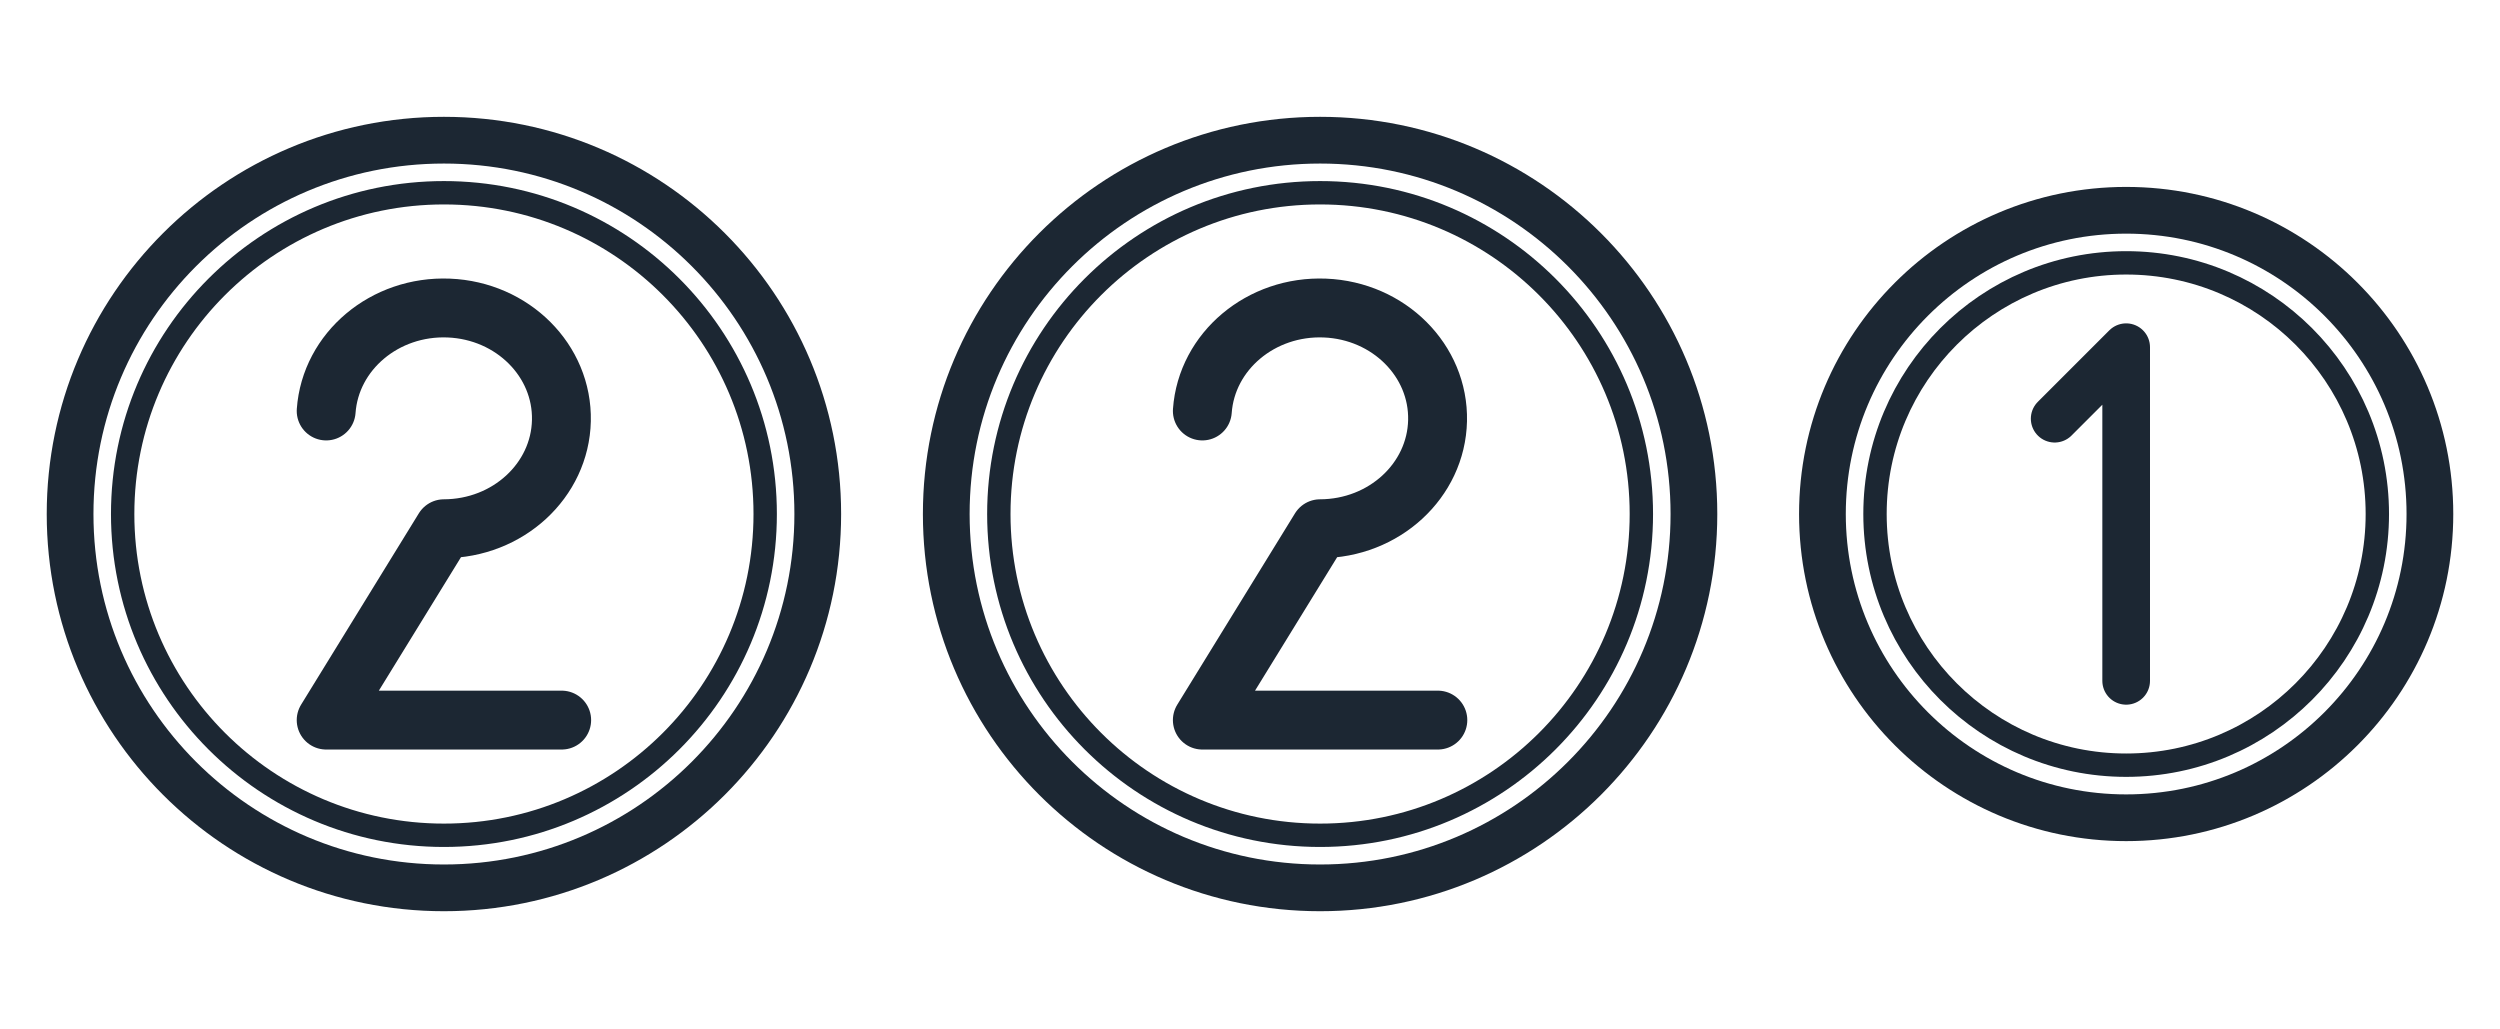
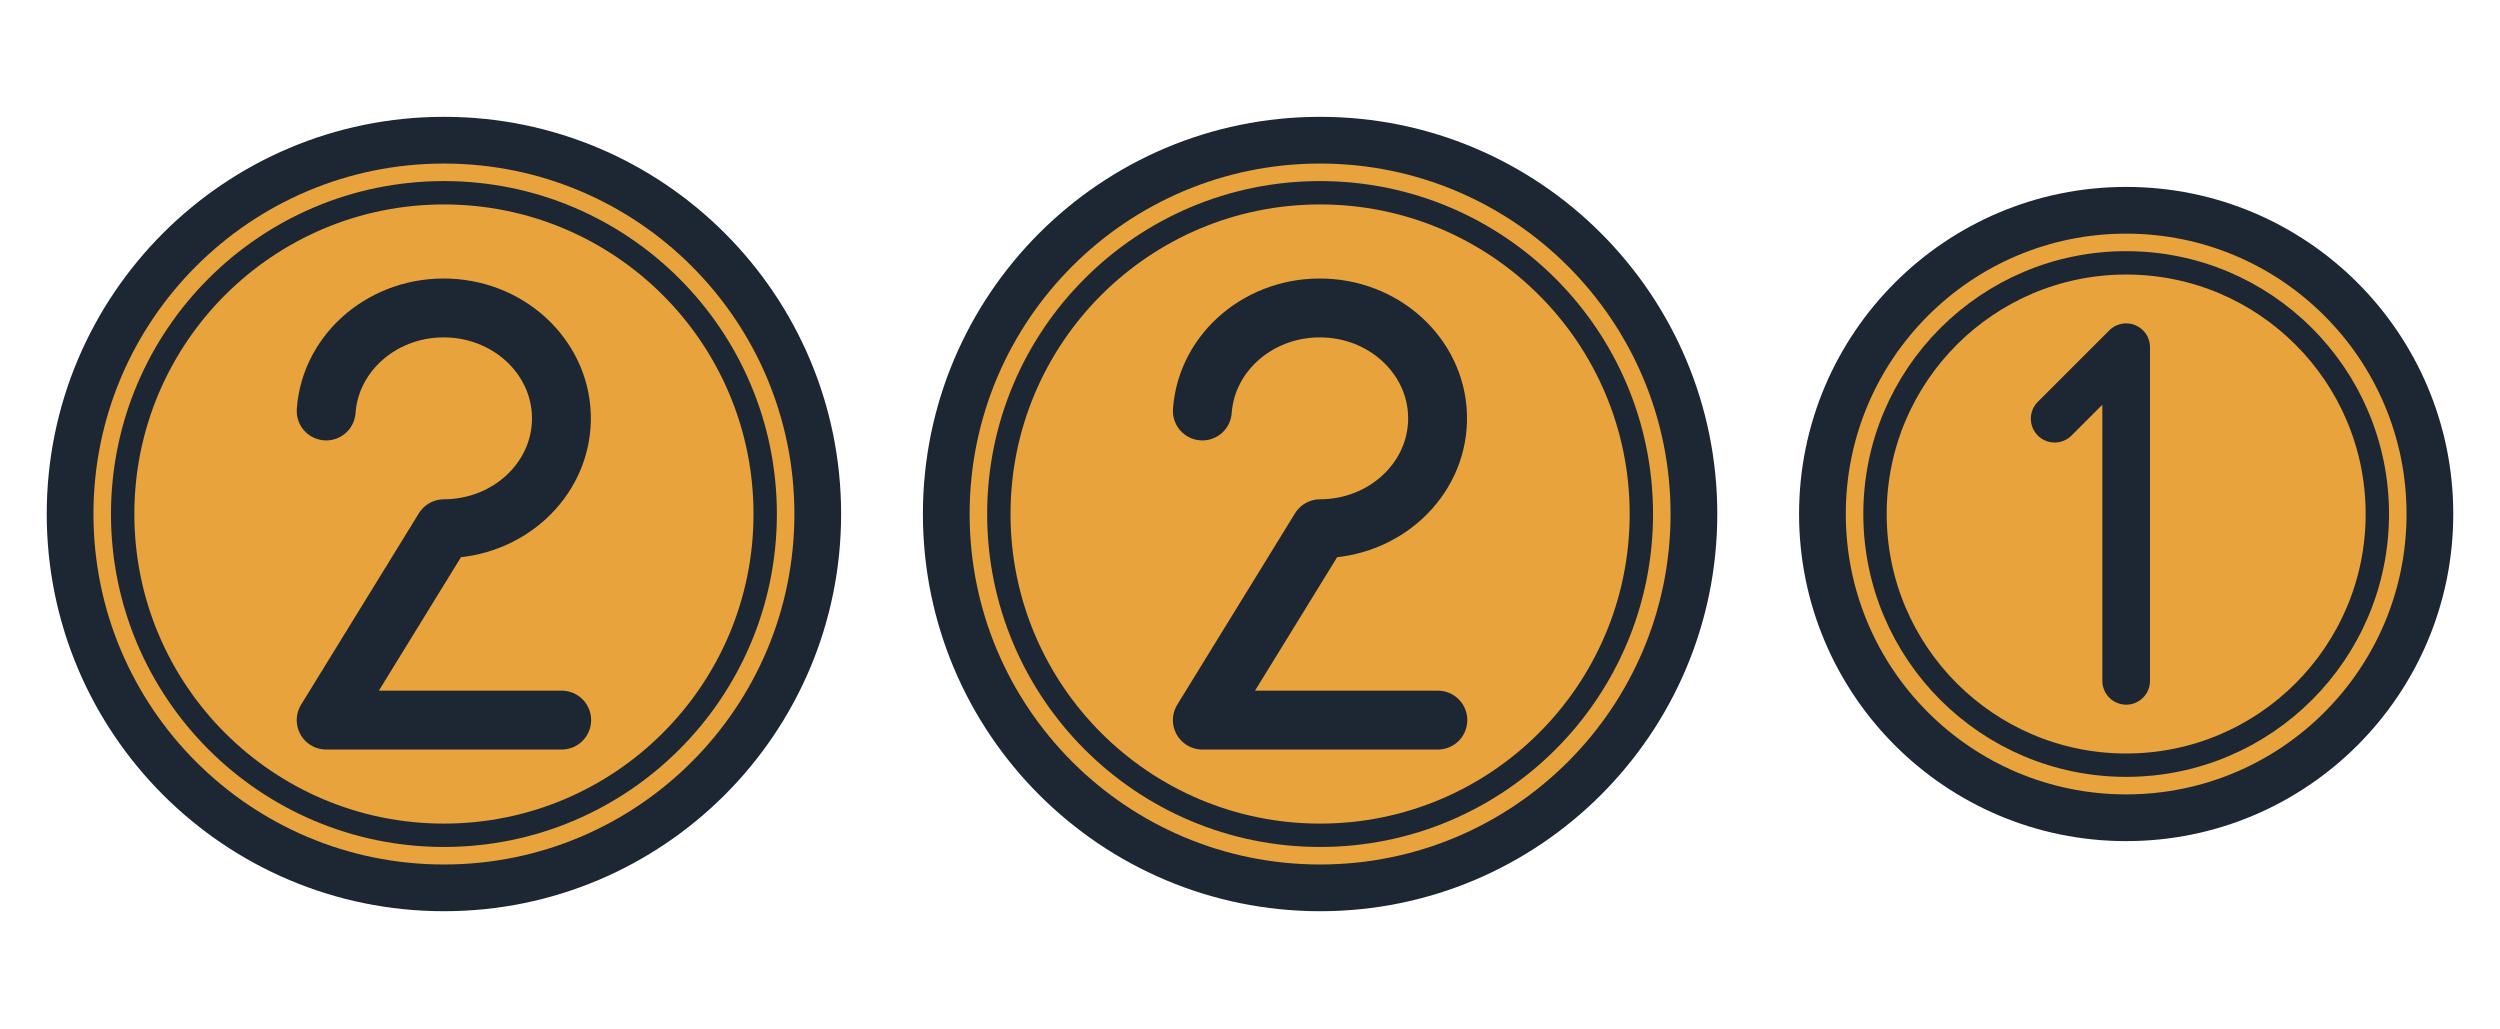
<svg xmlns="http://www.w3.org/2000/svg" xmlns:xlink="http://www.w3.org/1999/xlink" viewBox="0 0 428 176" width="428" height="176" role="img" fill="none" stroke="#1c2733" stroke-width="8" stroke-linecap="round" stroke-linejoin="round">
  <defs>
    <path id="g1" d="M8 14 L20 2 L20 58" />
    <path id="g2" d="M4 16 A16 15 0 1 1 20 32 L4 58 L36 58" />
  </defs>
-   <circle cx="76" cy="88" r="64" />
+   <circle cx="76" cy="88" r="64" fill="#e8a33d" />
  <circle cx="76" cy="88" r="55" stroke-width="4" />
  <use xlink:href="#g2" transform="translate(76 88) scale(1.26) translate(-20 -30)" />
-   <circle cx="226" cy="88" r="64" />
+   <circle cx="226" cy="88" r="64" fill="#e8a33d" />
  <circle cx="226" cy="88" r="55" stroke-width="4" />
  <use xlink:href="#g2" transform="translate(226 88) scale(1.26) translate(-20 -30)" />
-   <circle cx="364" cy="88" r="52" />
+   <circle cx="364" cy="88" r="52" fill="#e8a33d" />
  <circle cx="364" cy="88" r="43" stroke-width="4" />
  <use xlink:href="#g1" transform="translate(364 88) scale(1.02) translate(-20 -30)" />
</svg>
